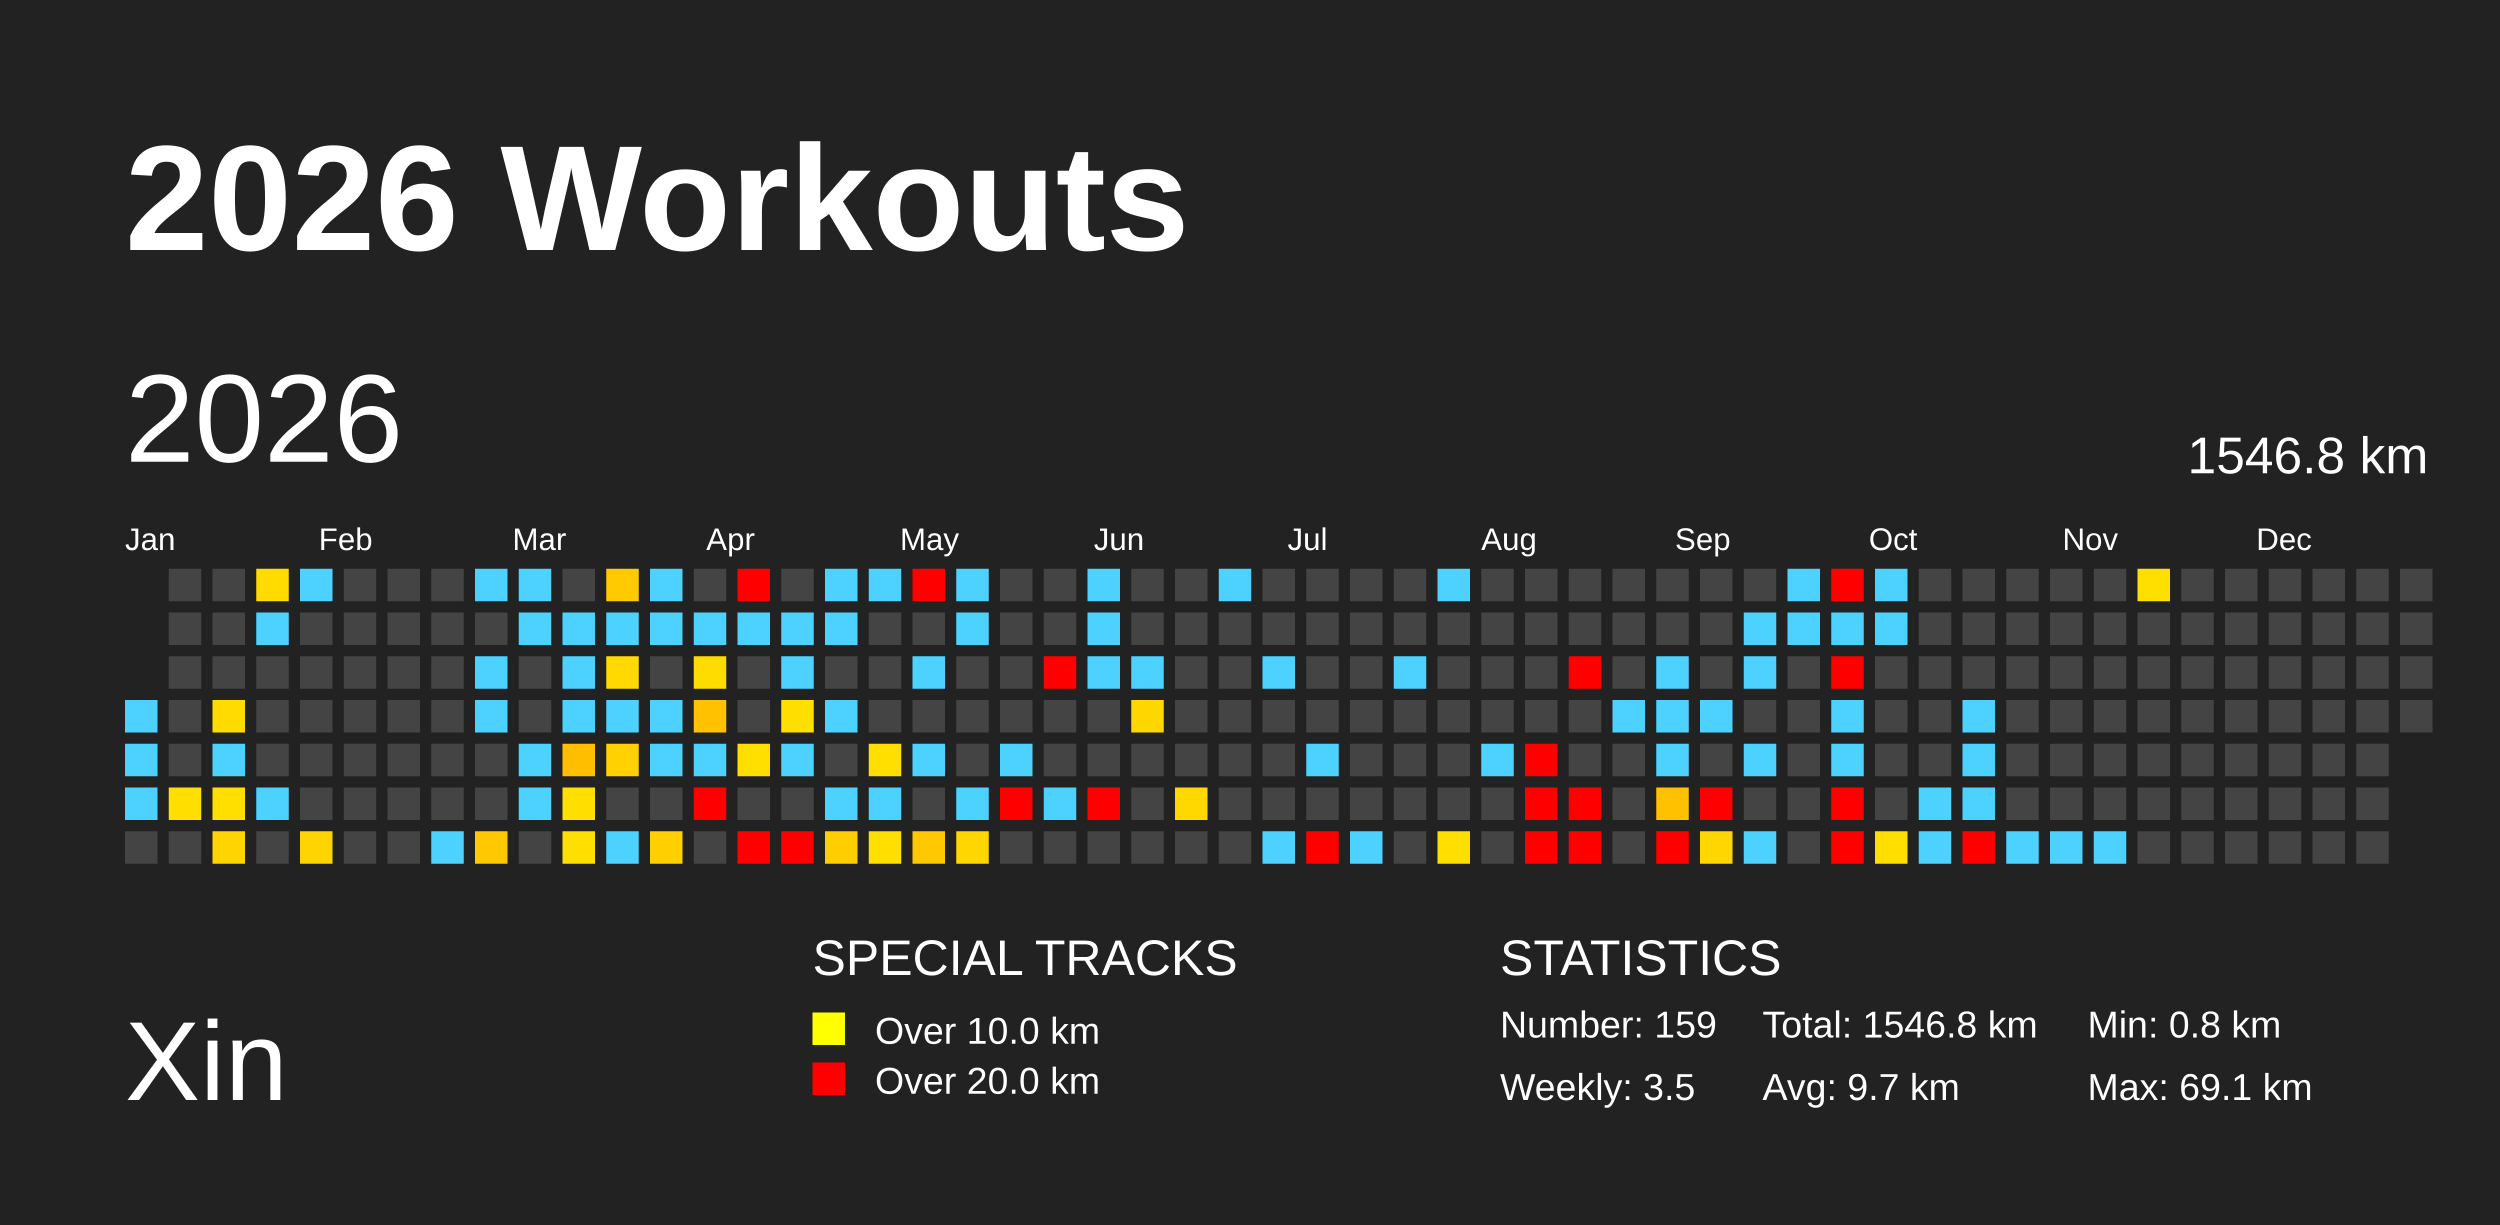
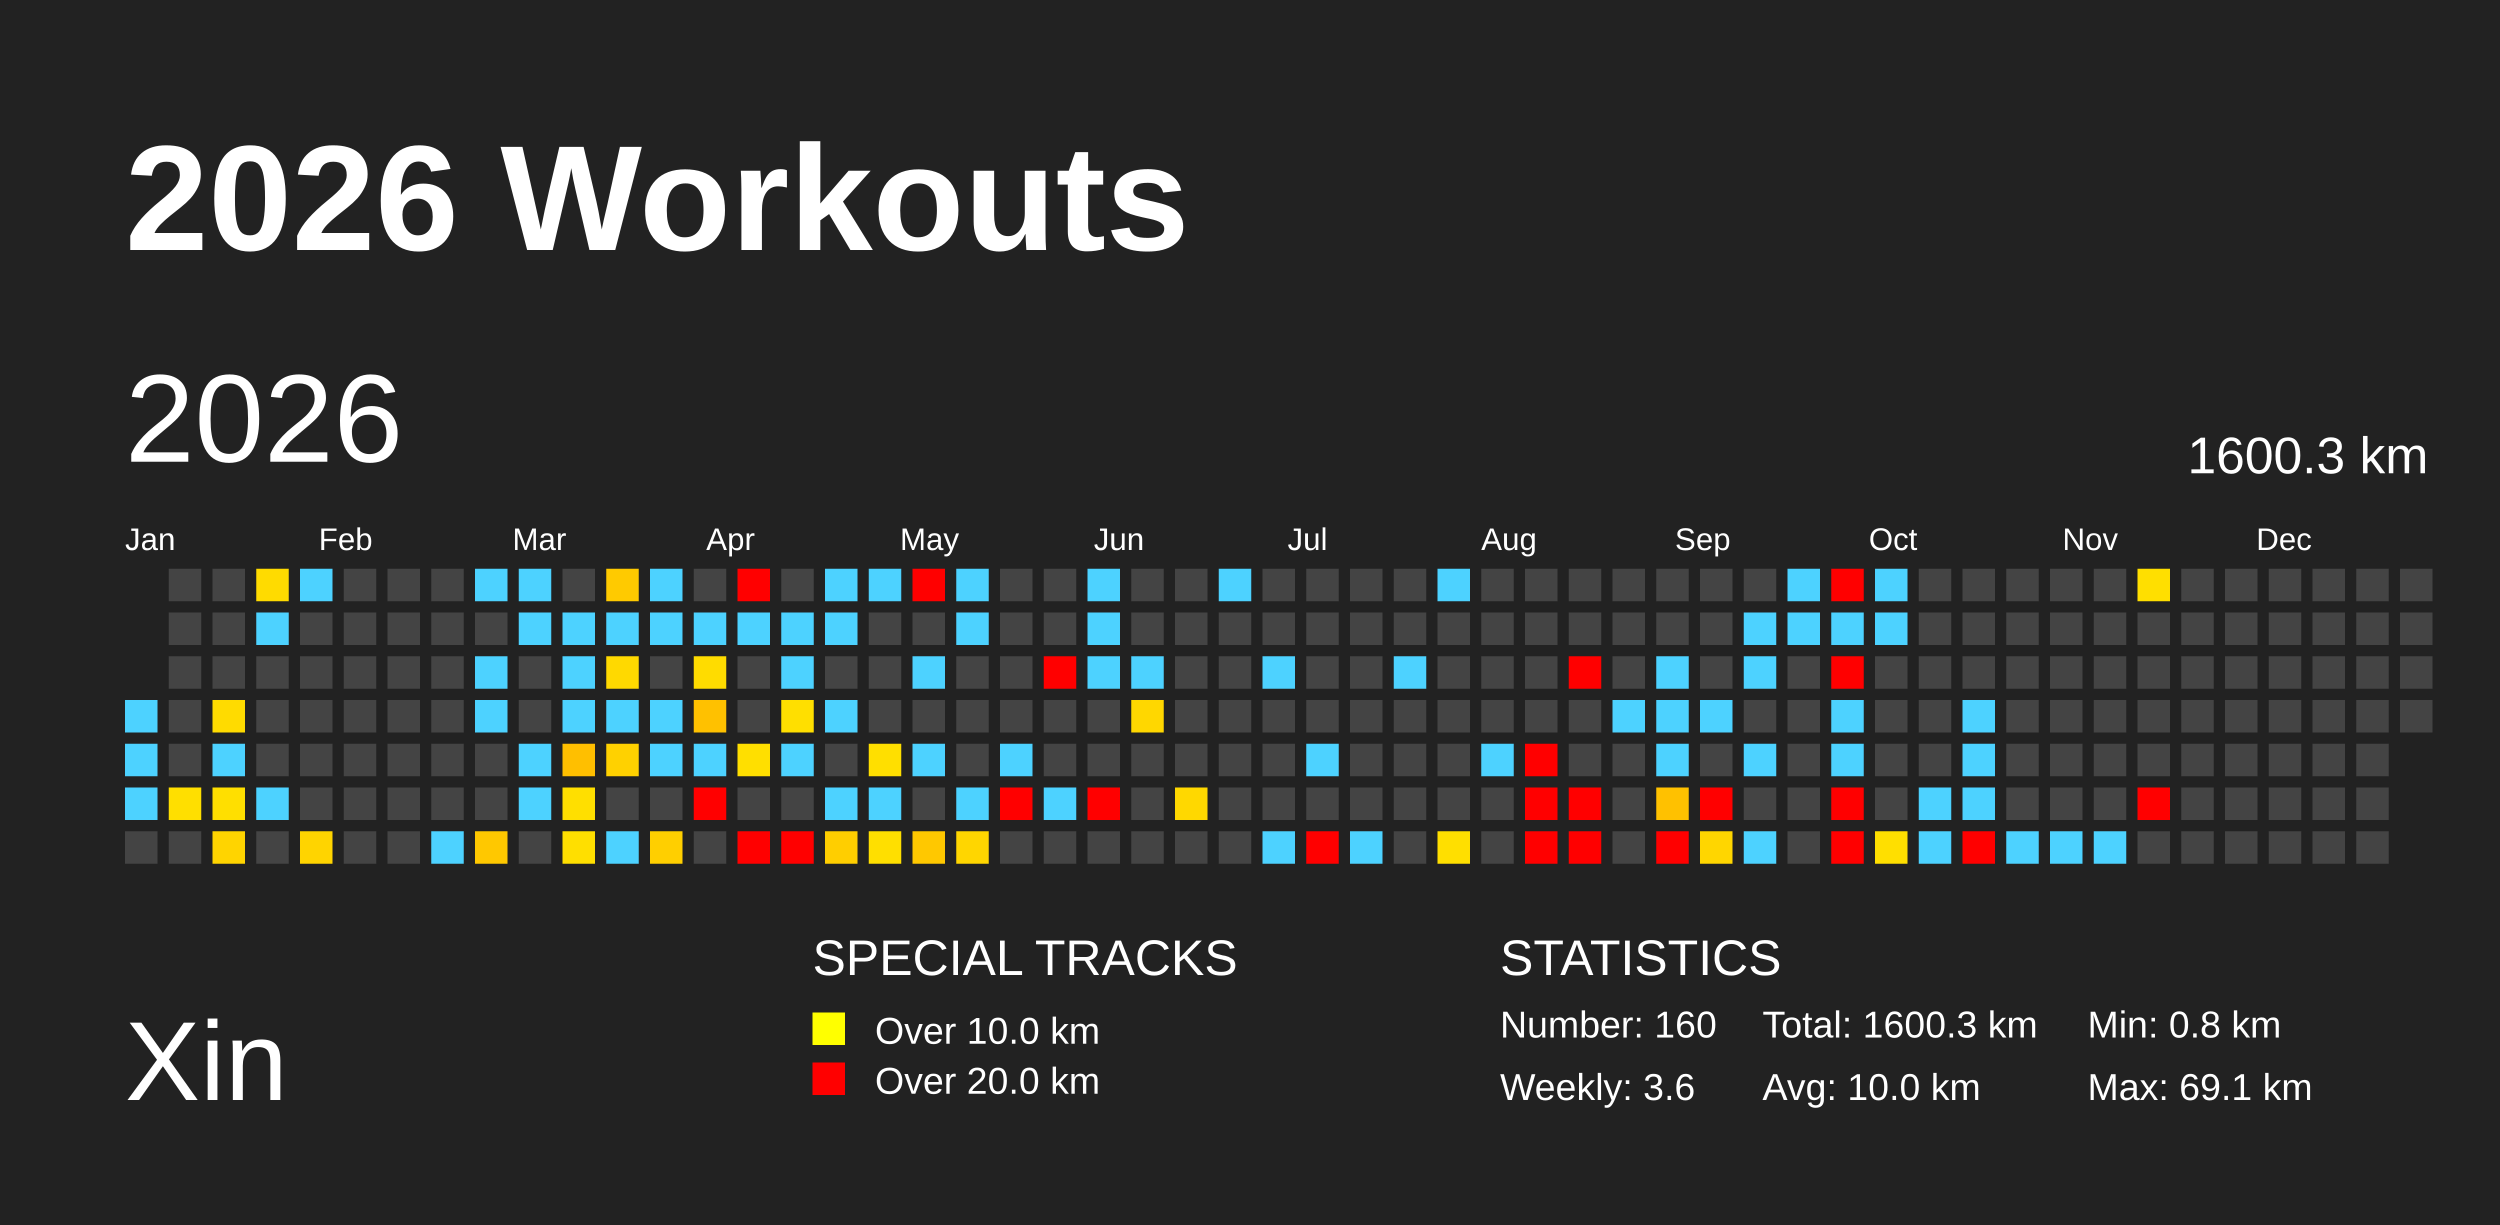
<svg xmlns="http://www.w3.org/2000/svg" baseProfile="full" height="98mm" version="1.1" viewBox="0,0,200,98" width="200mm">
  <defs />
  <rect fill="#222222" height="98" width="200" x="0" y="0" />
  <text fill="#FFFFFF" style="font-size:12px; font-family:Arial; font-weight:bold;" x="10" y="20">2026 Workouts</text>
  <text fill="#FFFFFF" style="font-size:9px; font-family:Arial" x="10" y="88">Xin</text>
  <text fill="#FFFFFF" style="font-size:4px; font-family:Arial" x="65" y="78">SPECIAL TRACKS</text>
  <rect fill="yellow" height="2.6" width="2.6" x="65" y="81" />
  <text fill="#FFFFFF" style="font-size:3px; font-family:Arial" x="70" y="83.5">Over 10.0 km</text>
  <rect fill="red" height="2.6" width="2.6" x="65" y="85" />
  <text fill="#FFFFFF" style="font-size:3px; font-family:Arial" x="70" y="87.5">Over 20.0 km</text>
  <text fill="#FFFFFF" style="font-size:4px; font-family:Arial" x="120" y="78">STATISTICS</text>
-   <text fill="#FFFFFF" style="font-size:3px; font-family:Arial" x="120" y="83">Number: 159</text>
-   <text fill="#FFFFFF" style="font-size:3px; font-family:Arial" x="120" y="88">Weekly: 3.5</text>
-   <text fill="#FFFFFF" style="font-size:3px; font-family:Arial" x="141" y="83">Total: 1546.8 km</text>
-   <text fill="#FFFFFF" style="font-size:3px; font-family:Arial" x="141" y="88">Avg: 9.7 km</text>
+   <text fill="#FFFFFF" style="font-size:3px; font-family:Arial" x="120" y="83">Number: 160</text>
+   <text fill="#FFFFFF" style="font-size:3px; font-family:Arial" x="120" y="88">Weekly: 3.6</text>
+   <text fill="#FFFFFF" style="font-size:3px; font-family:Arial" x="141" y="83">Total: 1600.3 km</text>
+   <text fill="#FFFFFF" style="font-size:3px; font-family:Arial" x="141" y="88">Avg: 10.0 km</text>
  <text fill="#FFFFFF" style="font-size:3px; font-family:Arial" x="167" y="83">Min: 0.8 km</text>
  <text fill="#FFFFFF" style="font-size:3px; font-family:Arial" x="167" y="88">Max: 69.1 km</text>
  <text dominant-baseline="hanging" fill="#FFFFFF" style="font-size:10.0px; font-family:Arial;" x="10" y="30">2026</text>
-   <text dominant-baseline="hanging" fill="#FFFFFF" style="font-size:4.125px; font-family:Arial;" x="175" y="35">1546.8 km</text>
+   <text dominant-baseline="hanging" fill="#FFFFFF" style="font-size:4.125px; font-family:Arial;" x="175" y="35">1600.3 km</text>
  <text fill="#FFFFFF" style="font-size:2.5px; font-family:Arial" x="10.0" y="44">Jan</text>
  <text fill="#FFFFFF" style="font-size:2.5px; font-family:Arial" x="25.5" y="44">Feb</text>
  <text fill="#FFFFFF" style="font-size:2.5px; font-family:Arial" x="41.0" y="44">Mar</text>
  <text fill="#FFFFFF" style="font-size:2.5px; font-family:Arial" x="56.5" y="44">Apr</text>
  <text fill="#FFFFFF" style="font-size:2.5px; font-family:Arial" x="72.0" y="44">May</text>
  <text fill="#FFFFFF" style="font-size:2.5px; font-family:Arial" x="87.5" y="44">Jun</text>
  <text fill="#FFFFFF" style="font-size:2.5px; font-family:Arial" x="103.0" y="44">Jul</text>
  <text fill="#FFFFFF" style="font-size:2.5px; font-family:Arial" x="118.5" y="44">Aug</text>
  <text fill="#FFFFFF" style="font-size:2.5px; font-family:Arial" x="134.0" y="44">Sep</text>
  <text fill="#FFFFFF" style="font-size:2.5px; font-family:Arial" x="149.5" y="44">Oct</text>
  <text fill="#FFFFFF" style="font-size:2.5px; font-family:Arial" x="165.0" y="44">Nov</text>
  <text fill="#FFFFFF" style="font-size:2.5px; font-family:Arial" x="180.5" y="44">Dec</text>
  <rect fill="#4dd2ff" height="2.6" width="2.6" x="10.0" y="56.0" />
  <rect fill="#4dd2ff" height="2.6" width="2.6" x="10.0" y="59.5" />
  <rect fill="#4dd2ff" height="2.6" width="2.6" x="10.0" y="63.0" />
  <rect fill="#444444" height="2.6" width="2.6" x="10.0" y="66.5" />
  <rect fill="#444444" height="2.6" width="2.6" x="13.5" y="45.5" />
  <rect fill="#444444" height="2.6" width="2.6" x="13.5" y="49.0" />
  <rect fill="#444444" height="2.6" width="2.6" x="13.5" y="52.5" />
  <rect fill="#444444" height="2.6" width="2.6" x="13.5" y="56.0" />
  <rect fill="#444444" height="2.6" width="2.6" x="13.5" y="59.5" />
  <rect fill="#ffdf00" height="2.6" width="2.6" x="13.5" y="63.0" />
  <rect fill="#444444" height="2.6" width="2.6" x="13.5" y="66.5" />
  <rect fill="#444444" height="2.6" width="2.6" x="17.0" y="45.5" />
  <rect fill="#444444" height="2.6" width="2.6" x="17.0" y="49.0" />
  <rect fill="#444444" height="2.6" width="2.6" x="17.0" y="52.5" />
  <rect fill="#ffdb00" height="2.6" width="2.6" x="17.0" y="56.0" />
  <rect fill="#4dd2ff" height="2.6" width="2.6" x="17.0" y="59.5" />
  <rect fill="#ffdf00" height="2.6" width="2.6" x="17.0" y="63.0" />
  <rect fill="#ffd400" height="2.6" width="2.6" x="17.0" y="66.5" />
  <rect fill="#ffdb00" height="2.6" width="2.6" x="20.5" y="45.5" />
  <rect fill="#4dd2ff" height="2.6" width="2.6" x="20.5" y="49.0" />
  <rect fill="#444444" height="2.6" width="2.6" x="20.5" y="52.5" />
  <rect fill="#444444" height="2.6" width="2.6" x="20.5" y="56.0" />
  <rect fill="#444444" height="2.6" width="2.6" x="20.5" y="59.5" />
  <rect fill="#4dd2ff" height="2.6" width="2.6" x="20.5" y="63.0" />
  <rect fill="#444444" height="2.6" width="2.6" x="20.5" y="66.5" />
  <rect fill="#4dd2ff" height="2.6" width="2.6" x="24.0" y="45.5" />
  <rect fill="#444444" height="2.6" width="2.6" x="24.0" y="49.0" />
  <rect fill="#444444" height="2.6" width="2.6" x="24.0" y="52.5" />
  <rect fill="#444444" height="2.6" width="2.6" x="24.0" y="56.0" />
  <rect fill="#444444" height="2.6" width="2.6" x="24.0" y="59.5" />
  <rect fill="#444444" height="2.6" width="2.6" x="24.0" y="63.0" />
  <rect fill="#ffd400" height="2.6" width="2.6" x="24.0" y="66.5" />
  <rect fill="#444444" height="2.6" width="2.6" x="27.5" y="45.5" />
  <rect fill="#444444" height="2.6" width="2.6" x="27.5" y="49.0" />
  <rect fill="#444444" height="2.6" width="2.6" x="27.5" y="52.5" />
  <rect fill="#444444" height="2.6" width="2.6" x="27.5" y="56.0" />
  <rect fill="#444444" height="2.6" width="2.6" x="27.5" y="59.5" />
  <rect fill="#444444" height="2.6" width="2.6" x="27.5" y="63.0" />
  <rect fill="#444444" height="2.6" width="2.6" x="27.5" y="66.5" />
  <rect fill="#444444" height="2.6" width="2.6" x="31.0" y="45.5" />
  <rect fill="#444444" height="2.6" width="2.6" x="31.0" y="49.0" />
  <rect fill="#444444" height="2.6" width="2.6" x="31.0" y="52.5" />
  <rect fill="#444444" height="2.6" width="2.6" x="31.0" y="56.0" />
  <rect fill="#444444" height="2.6" width="2.6" x="31.0" y="59.5" />
  <rect fill="#444444" height="2.6" width="2.6" x="31.0" y="63.0" />
  <rect fill="#444444" height="2.6" width="2.6" x="31.0" y="66.5" />
  <rect fill="#444444" height="2.6" width="2.6" x="34.5" y="45.5" />
  <rect fill="#444444" height="2.6" width="2.6" x="34.5" y="49.0" />
  <rect fill="#444444" height="2.6" width="2.6" x="34.5" y="52.5" />
  <rect fill="#444444" height="2.6" width="2.6" x="34.5" y="56.0" />
  <rect fill="#444444" height="2.6" width="2.6" x="34.5" y="59.5" />
  <rect fill="#444444" height="2.6" width="2.6" x="34.5" y="63.0" />
  <rect fill="#4dd2ff" height="2.6" width="2.6" x="34.5" y="66.5" />
  <rect fill="#4dd2ff" height="2.6" width="2.6" x="38.0" y="45.5" />
  <rect fill="#444444" height="2.6" width="2.6" x="38.0" y="49.0" />
  <rect fill="#4dd2ff" height="2.6" width="2.6" x="38.0" y="52.5" />
  <rect fill="#4dd2ff" height="2.6" width="2.6" x="38.0" y="56.0" />
  <rect fill="#444444" height="2.6" width="2.6" x="38.0" y="59.5" />
  <rect fill="#444444" height="2.6" width="2.6" x="38.0" y="63.0" />
  <rect fill="#ffc800" height="2.6" width="2.6" x="38.0" y="66.5" />
  <rect fill="#4dd2ff" height="2.6" width="2.6" x="41.5" y="45.5" />
  <rect fill="#4dd2ff" height="2.6" width="2.6" x="41.5" y="49.0" />
  <rect fill="#444444" height="2.6" width="2.6" x="41.5" y="52.5" />
  <rect fill="#444444" height="2.6" width="2.6" x="41.5" y="56.0" />
  <rect fill="#4dd2ff" height="2.6" width="2.6" x="41.5" y="59.5" />
  <rect fill="#4dd2ff" height="2.6" width="2.6" x="41.5" y="63.0" />
  <rect fill="#444444" height="2.6" width="2.6" x="41.5" y="66.5" />
  <rect fill="#444444" height="2.6" width="2.6" x="45.0" y="45.5" />
  <rect fill="#4dd2ff" height="2.6" width="2.6" x="45.0" y="49.0" />
  <rect fill="#4dd2ff" height="2.6" width="2.6" x="45.0" y="52.5" />
  <rect fill="#4dd2ff" height="2.6" width="2.6" x="45.0" y="56.0" />
  <rect fill="#ffbf00" height="2.6" width="2.6" x="45.0" y="59.5" />
  <rect fill="#ffdf00" height="2.6" width="2.6" x="45.0" y="63.0" />
  <rect fill="#ffdf00" height="2.6" width="2.6" x="45.0" y="66.5" />
  <rect fill="#ffca00" height="2.6" width="2.6" x="48.5" y="45.5" />
  <rect fill="#4dd2ff" height="2.6" width="2.6" x="48.5" y="49.0" />
  <rect fill="#ffd900" height="2.6" width="2.6" x="48.5" y="52.5" />
  <rect fill="#4dd2ff" height="2.6" width="2.6" x="48.5" y="56.0" />
  <rect fill="#ffd100" height="2.6" width="2.6" x="48.5" y="59.5" />
  <rect fill="#444444" height="2.6" width="2.6" x="48.5" y="63.0" />
  <rect fill="#4dd2ff" height="2.6" width="2.6" x="48.5" y="66.5" />
  <rect fill="#4dd2ff" height="2.6" width="2.6" x="52.0" y="45.5" />
  <rect fill="#4dd2ff" height="2.6" width="2.6" x="52.0" y="49.0" />
  <rect fill="#444444" height="2.6" width="2.6" x="52.0" y="52.5" />
  <rect fill="#4dd2ff" height="2.6" width="2.6" x="52.0" y="56.0" />
  <rect fill="#4dd2ff" height="2.6" width="2.6" x="52.0" y="59.5" />
  <rect fill="#444444" height="2.6" width="2.6" x="52.0" y="63.0" />
  <rect fill="#ffcf00" height="2.6" width="2.6" x="52.0" y="66.5" />
  <rect fill="#444444" height="2.6" width="2.6" x="55.5" y="45.5" />
  <rect fill="#4dd2ff" height="2.6" width="2.6" x="55.5" y="49.0" />
  <rect fill="#ffdc00" height="2.6" width="2.6" x="55.5" y="52.5" />
  <rect fill="#ffc100" height="2.6" width="2.6" x="55.5" y="56.0" />
  <rect fill="#4dd2ff" height="2.6" width="2.6" x="55.5" y="59.5" />
  <rect fill="red" height="2.6" width="2.6" x="55.5" y="63.0" />
  <rect fill="#444444" height="2.6" width="2.6" x="55.5" y="66.5" />
  <rect fill="red" height="2.6" width="2.6" x="59.0" y="45.5" />
  <rect fill="#4dd2ff" height="2.6" width="2.6" x="59.0" y="49.0" />
  <rect fill="#444444" height="2.6" width="2.6" x="59.0" y="52.5" />
  <rect fill="#444444" height="2.6" width="2.6" x="59.0" y="56.0" />
  <rect fill="#ffdf00" height="2.6" width="2.6" x="59.0" y="59.5" />
  <rect fill="#444444" height="2.6" width="2.6" x="59.0" y="63.0" />
  <rect fill="red" height="2.6" width="2.6" x="59.0" y="66.5" />
  <rect fill="#444444" height="2.6" width="2.6" x="62.5" y="45.5" />
  <rect fill="#4dd2ff" height="2.6" width="2.6" x="62.5" y="49.0" />
  <rect fill="#4dd2ff" height="2.6" width="2.6" x="62.5" y="52.5" />
  <rect fill="#ffdf00" height="2.6" width="2.6" x="62.5" y="56.0" />
  <rect fill="#4dd2ff" height="2.6" width="2.6" x="62.5" y="59.5" />
  <rect fill="#444444" height="2.6" width="2.6" x="62.5" y="63.0" />
  <rect fill="red" height="2.6" width="2.6" x="62.5" y="66.5" />
  <rect fill="#4dd2ff" height="2.6" width="2.6" x="66.0" y="45.5" />
  <rect fill="#4dd2ff" height="2.6" width="2.6" x="66.0" y="49.0" />
  <rect fill="#444444" height="2.6" width="2.6" x="66.0" y="52.5" />
  <rect fill="#4dd2ff" height="2.6" width="2.6" x="66.0" y="56.0" />
  <rect fill="#444444" height="2.6" width="2.6" x="66.0" y="59.5" />
  <rect fill="#4dd2ff" height="2.6" width="2.6" x="66.0" y="63.0" />
  <rect fill="#ffce00" height="2.6" width="2.6" x="66.0" y="66.5" />
  <rect fill="#4dd2ff" height="2.6" width="2.6" x="69.5" y="45.5" />
  <rect fill="#444444" height="2.6" width="2.6" x="69.5" y="49.0" />
  <rect fill="#444444" height="2.6" width="2.6" x="69.5" y="52.5" />
  <rect fill="#444444" height="2.6" width="2.6" x="69.5" y="56.0" />
  <rect fill="#ffdf00" height="2.6" width="2.6" x="69.5" y="59.5" />
  <rect fill="#4dd2ff" height="2.6" width="2.6" x="69.5" y="63.0" />
  <rect fill="#ffdf00" height="2.6" width="2.6" x="69.5" y="66.5" />
  <rect fill="red" height="2.6" width="2.6" x="73.0" y="45.5" />
  <rect fill="#444444" height="2.6" width="2.6" x="73.0" y="49.0" />
  <rect fill="#4dd2ff" height="2.6" width="2.6" x="73.0" y="52.5" />
  <rect fill="#444444" height="2.6" width="2.6" x="73.0" y="56.0" />
  <rect fill="#4dd2ff" height="2.6" width="2.6" x="73.0" y="59.5" />
  <rect fill="#444444" height="2.6" width="2.6" x="73.0" y="63.0" />
  <rect fill="#ffc800" height="2.6" width="2.6" x="73.0" y="66.5" />
  <rect fill="#4dd2ff" height="2.6" width="2.6" x="76.5" y="45.5" />
  <rect fill="#4dd2ff" height="2.6" width="2.6" x="76.5" y="49.0" />
  <rect fill="#444444" height="2.6" width="2.6" x="76.5" y="52.5" />
  <rect fill="#444444" height="2.6" width="2.6" x="76.5" y="56.0" />
  <rect fill="#444444" height="2.6" width="2.6" x="76.5" y="59.5" />
  <rect fill="#4dd2ff" height="2.6" width="2.6" x="76.5" y="63.0" />
  <rect fill="#ffd600" height="2.6" width="2.6" x="76.5" y="66.5" />
  <rect fill="#444444" height="2.6" width="2.6" x="80.0" y="45.5" />
  <rect fill="#444444" height="2.6" width="2.6" x="80.0" y="49.0" />
  <rect fill="#444444" height="2.6" width="2.6" x="80.0" y="52.5" />
  <rect fill="#444444" height="2.6" width="2.6" x="80.0" y="56.0" />
  <rect fill="#4dd2ff" height="2.6" width="2.6" x="80.0" y="59.5" />
  <rect fill="red" height="2.6" width="2.6" x="80.0" y="63.0" />
  <rect fill="#444444" height="2.6" width="2.6" x="80.0" y="66.5" />
  <rect fill="#444444" height="2.6" width="2.6" x="83.5" y="45.5" />
  <rect fill="#444444" height="2.6" width="2.6" x="83.5" y="49.0" />
  <rect fill="red" height="2.6" width="2.6" x="83.5" y="52.5" />
  <rect fill="#444444" height="2.6" width="2.6" x="83.5" y="56.0" />
  <rect fill="#444444" height="2.6" width="2.6" x="83.5" y="59.5" />
  <rect fill="#4dd2ff" height="2.6" width="2.6" x="83.5" y="63.0" />
  <rect fill="#444444" height="2.6" width="2.6" x="83.5" y="66.5" />
  <rect fill="#4dd2ff" height="2.6" width="2.6" x="87.0" y="45.5" />
  <rect fill="#4dd2ff" height="2.6" width="2.6" x="87.0" y="49.0" />
  <rect fill="#4dd2ff" height="2.6" width="2.6" x="87.0" y="52.5" />
  <rect fill="#444444" height="2.6" width="2.6" x="87.0" y="56.0" />
  <rect fill="#444444" height="2.6" width="2.6" x="87.0" y="59.5" />
  <rect fill="red" height="2.6" width="2.6" x="87.0" y="63.0" />
  <rect fill="#444444" height="2.6" width="2.6" x="87.0" y="66.5" />
  <rect fill="#444444" height="2.6" width="2.6" x="90.5" y="45.5" />
  <rect fill="#444444" height="2.6" width="2.6" x="90.5" y="49.0" />
  <rect fill="#4dd2ff" height="2.6" width="2.6" x="90.5" y="52.5" />
  <rect fill="#ffd700" height="2.6" width="2.6" x="90.5" y="56.0" />
  <rect fill="#444444" height="2.6" width="2.6" x="90.5" y="59.5" />
  <rect fill="#444444" height="2.6" width="2.6" x="90.5" y="63.0" />
  <rect fill="#444444" height="2.6" width="2.6" x="90.5" y="66.5" />
  <rect fill="#444444" height="2.6" width="2.6" x="94.0" y="45.5" />
  <rect fill="#444444" height="2.6" width="2.6" x="94.0" y="49.0" />
  <rect fill="#444444" height="2.6" width="2.6" x="94.0" y="52.5" />
  <rect fill="#444444" height="2.6" width="2.6" x="94.0" y="56.0" />
  <rect fill="#444444" height="2.6" width="2.6" x="94.0" y="59.5" />
  <rect fill="#ffd800" height="2.6" width="2.6" x="94.0" y="63.0" />
  <rect fill="#444444" height="2.6" width="2.6" x="94.0" y="66.5" />
  <rect fill="#4dd2ff" height="2.6" width="2.6" x="97.5" y="45.5" />
  <rect fill="#444444" height="2.6" width="2.6" x="97.5" y="49.0" />
  <rect fill="#444444" height="2.6" width="2.6" x="97.5" y="52.5" />
  <rect fill="#444444" height="2.6" width="2.6" x="97.5" y="56.0" />
  <rect fill="#444444" height="2.6" width="2.6" x="97.5" y="59.5" />
  <rect fill="#444444" height="2.6" width="2.6" x="97.5" y="63.0" />
  <rect fill="#444444" height="2.6" width="2.6" x="97.5" y="66.5" />
  <rect fill="#444444" height="2.6" width="2.6" x="101.0" y="45.5" />
  <rect fill="#444444" height="2.6" width="2.6" x="101.0" y="49.0" />
  <rect fill="#4dd2ff" height="2.6" width="2.6" x="101.0" y="52.5" />
  <rect fill="#444444" height="2.6" width="2.6" x="101.0" y="56.0" />
  <rect fill="#444444" height="2.6" width="2.6" x="101.0" y="59.5" />
  <rect fill="#444444" height="2.6" width="2.6" x="101.0" y="63.0" />
  <rect fill="#4dd2ff" height="2.6" width="2.6" x="101.0" y="66.5" />
  <rect fill="#444444" height="2.6" width="2.6" x="104.5" y="45.5" />
  <rect fill="#444444" height="2.6" width="2.6" x="104.5" y="49.0" />
  <rect fill="#444444" height="2.6" width="2.6" x="104.5" y="52.5" />
  <rect fill="#444444" height="2.6" width="2.6" x="104.5" y="56.0" />
  <rect fill="#4dd2ff" height="2.6" width="2.6" x="104.5" y="59.5" />
  <rect fill="#444444" height="2.6" width="2.6" x="104.5" y="63.0" />
  <rect fill="red" height="2.6" width="2.6" x="104.5" y="66.5" />
  <rect fill="#444444" height="2.6" width="2.6" x="108.0" y="45.5" />
  <rect fill="#444444" height="2.6" width="2.6" x="108.0" y="49.0" />
  <rect fill="#444444" height="2.6" width="2.6" x="108.0" y="52.5" />
  <rect fill="#444444" height="2.6" width="2.6" x="108.0" y="56.0" />
  <rect fill="#444444" height="2.6" width="2.6" x="108.0" y="59.5" />
  <rect fill="#444444" height="2.6" width="2.6" x="108.0" y="63.0" />
  <rect fill="#4dd2ff" height="2.6" width="2.6" x="108.0" y="66.5" />
  <rect fill="#444444" height="2.6" width="2.6" x="111.5" y="45.5" />
  <rect fill="#444444" height="2.6" width="2.6" x="111.5" y="49.0" />
  <rect fill="#4dd2ff" height="2.6" width="2.6" x="111.5" y="52.5" />
  <rect fill="#444444" height="2.6" width="2.6" x="111.5" y="56.0" />
  <rect fill="#444444" height="2.6" width="2.6" x="111.5" y="59.5" />
  <rect fill="#444444" height="2.6" width="2.6" x="111.5" y="63.0" />
  <rect fill="#444444" height="2.6" width="2.6" x="111.5" y="66.5" />
  <rect fill="#4dd2ff" height="2.6" width="2.6" x="115.0" y="45.5" />
  <rect fill="#444444" height="2.6" width="2.6" x="115.0" y="49.0" />
  <rect fill="#444444" height="2.6" width="2.6" x="115.0" y="52.5" />
  <rect fill="#444444" height="2.6" width="2.6" x="115.0" y="56.0" />
  <rect fill="#444444" height="2.6" width="2.6" x="115.0" y="59.5" />
  <rect fill="#444444" height="2.6" width="2.6" x="115.0" y="63.0" />
  <rect fill="#ffdf00" height="2.6" width="2.6" x="115.0" y="66.5" />
  <rect fill="#444444" height="2.6" width="2.6" x="118.5" y="45.5" />
  <rect fill="#444444" height="2.6" width="2.6" x="118.5" y="49.0" />
  <rect fill="#444444" height="2.6" width="2.6" x="118.5" y="52.5" />
  <rect fill="#444444" height="2.6" width="2.6" x="118.5" y="56.0" />
  <rect fill="#4dd2ff" height="2.6" width="2.6" x="118.5" y="59.5" />
  <rect fill="#444444" height="2.6" width="2.6" x="118.5" y="63.0" />
  <rect fill="#444444" height="2.6" width="2.6" x="118.5" y="66.5" />
  <rect fill="#444444" height="2.6" width="2.6" x="122.0" y="45.5" />
  <rect fill="#444444" height="2.6" width="2.6" x="122.0" y="49.0" />
  <rect fill="#444444" height="2.6" width="2.6" x="122.0" y="52.5" />
  <rect fill="#444444" height="2.6" width="2.6" x="122.0" y="56.0" />
  <rect fill="red" height="2.6" width="2.6" x="122.0" y="59.5" />
  <rect fill="red" height="2.6" width="2.6" x="122.0" y="63.0" />
  <rect fill="red" height="2.6" width="2.6" x="122.0" y="66.5" />
  <rect fill="#444444" height="2.6" width="2.6" x="125.5" y="45.5" />
  <rect fill="#444444" height="2.6" width="2.6" x="125.5" y="49.0" />
  <rect fill="red" height="2.6" width="2.6" x="125.5" y="52.5" />
  <rect fill="#444444" height="2.6" width="2.6" x="125.5" y="56.0" />
  <rect fill="#444444" height="2.6" width="2.6" x="125.5" y="59.5" />
  <rect fill="red" height="2.6" width="2.6" x="125.5" y="63.0" />
  <rect fill="red" height="2.6" width="2.6" x="125.5" y="66.5" />
  <rect fill="#444444" height="2.6" width="2.6" x="129.0" y="45.5" />
  <rect fill="#444444" height="2.6" width="2.6" x="129.0" y="49.0" />
  <rect fill="#444444" height="2.6" width="2.6" x="129.0" y="52.5" />
  <rect fill="#4dd2ff" height="2.6" width="2.6" x="129.0" y="56.0" />
  <rect fill="#444444" height="2.6" width="2.6" x="129.0" y="59.5" />
  <rect fill="#444444" height="2.6" width="2.6" x="129.0" y="63.0" />
  <rect fill="#444444" height="2.6" width="2.6" x="129.0" y="66.5" />
  <rect fill="#444444" height="2.6" width="2.6" x="132.5" y="45.5" />
  <rect fill="#444444" height="2.6" width="2.6" x="132.5" y="49.0" />
  <rect fill="#4dd2ff" height="2.6" width="2.6" x="132.5" y="52.5" />
  <rect fill="#4dd2ff" height="2.6" width="2.6" x="132.5" y="56.0" />
  <rect fill="#4dd2ff" height="2.6" width="2.6" x="132.5" y="59.5" />
  <rect fill="#ffc100" height="2.6" width="2.6" x="132.5" y="63.0" />
  <rect fill="red" height="2.6" width="2.6" x="132.5" y="66.5" />
  <rect fill="#444444" height="2.6" width="2.6" x="136.0" y="45.5" />
  <rect fill="#444444" height="2.6" width="2.6" x="136.0" y="49.0" />
  <rect fill="#444444" height="2.6" width="2.6" x="136.0" y="52.5" />
  <rect fill="#4dd2ff" height="2.6" width="2.6" x="136.0" y="56.0" />
  <rect fill="#444444" height="2.6" width="2.6" x="136.0" y="59.5" />
  <rect fill="red" height="2.6" width="2.6" x="136.0" y="63.0" />
  <rect fill="#ffd600" height="2.6" width="2.6" x="136.0" y="66.5" />
  <rect fill="#444444" height="2.6" width="2.6" x="139.5" y="45.5" />
  <rect fill="#4dd2ff" height="2.6" width="2.6" x="139.5" y="49.0" />
  <rect fill="#4dd2ff" height="2.6" width="2.6" x="139.5" y="52.5" />
  <rect fill="#444444" height="2.6" width="2.6" x="139.5" y="56.0" />
  <rect fill="#4dd2ff" height="2.6" width="2.6" x="139.5" y="59.5" />
  <rect fill="#444444" height="2.6" width="2.6" x="139.5" y="63.0" />
  <rect fill="#4dd2ff" height="2.6" width="2.6" x="139.5" y="66.5" />
  <rect fill="#4dd2ff" height="2.6" width="2.6" x="143.0" y="45.5" />
  <rect fill="#4dd2ff" height="2.6" width="2.6" x="143.0" y="49.0" />
  <rect fill="#444444" height="2.6" width="2.6" x="143.0" y="52.5" />
  <rect fill="#444444" height="2.6" width="2.6" x="143.0" y="56.0" />
  <rect fill="#444444" height="2.6" width="2.6" x="143.0" y="59.5" />
  <rect fill="#444444" height="2.6" width="2.6" x="143.0" y="63.0" />
  <rect fill="#444444" height="2.6" width="2.6" x="143.0" y="66.5" />
  <rect fill="red" height="2.6" width="2.6" x="146.5" y="45.5" />
  <rect fill="#4dd2ff" height="2.6" width="2.6" x="146.5" y="49.0" />
  <rect fill="red" height="2.6" width="2.6" x="146.5" y="52.5" />
  <rect fill="#4dd2ff" height="2.6" width="2.6" x="146.5" y="56.0" />
  <rect fill="#4dd2ff" height="2.6" width="2.6" x="146.5" y="59.5" />
  <rect fill="red" height="2.6" width="2.6" x="146.5" y="63.0" />
  <rect fill="red" height="2.6" width="2.6" x="146.5" y="66.5" />
  <rect fill="#4dd2ff" height="2.6" width="2.6" x="150.0" y="45.5" />
  <rect fill="#4dd2ff" height="2.6" width="2.6" x="150.0" y="49.0" />
  <rect fill="#444444" height="2.6" width="2.6" x="150.0" y="52.5" />
  <rect fill="#444444" height="2.6" width="2.6" x="150.0" y="56.0" />
  <rect fill="#444444" height="2.6" width="2.6" x="150.0" y="59.5" />
  <rect fill="#444444" height="2.6" width="2.6" x="150.0" y="63.0" />
  <rect fill="#ffdf00" height="2.6" width="2.6" x="150.0" y="66.5" />
  <rect fill="#444444" height="2.6" width="2.6" x="153.5" y="45.5" />
  <rect fill="#444444" height="2.6" width="2.6" x="153.5" y="49.0" />
  <rect fill="#444444" height="2.6" width="2.6" x="153.5" y="52.5" />
  <rect fill="#444444" height="2.6" width="2.6" x="153.5" y="56.0" />
  <rect fill="#444444" height="2.6" width="2.6" x="153.5" y="59.5" />
  <rect fill="#4dd2ff" height="2.6" width="2.6" x="153.5" y="63.0" />
  <rect fill="#4dd2ff" height="2.6" width="2.6" x="153.5" y="66.5" />
  <rect fill="#444444" height="2.6" width="2.6" x="157.0" y="45.5" />
  <rect fill="#444444" height="2.6" width="2.6" x="157.0" y="49.0" />
  <rect fill="#444444" height="2.6" width="2.6" x="157.0" y="52.5" />
  <rect fill="#4dd2ff" height="2.6" width="2.6" x="157.0" y="56.0" />
  <rect fill="#4dd2ff" height="2.6" width="2.6" x="157.0" y="59.5" />
  <rect fill="#4dd2ff" height="2.6" width="2.6" x="157.0" y="63.0" />
  <rect fill="red" height="2.6" width="2.6" x="157.0" y="66.5" />
  <rect fill="#444444" height="2.6" width="2.6" x="160.5" y="45.5" />
  <rect fill="#444444" height="2.6" width="2.6" x="160.5" y="49.0" />
  <rect fill="#444444" height="2.6" width="2.6" x="160.5" y="52.5" />
  <rect fill="#444444" height="2.6" width="2.6" x="160.5" y="56.0" />
  <rect fill="#444444" height="2.6" width="2.6" x="160.5" y="59.5" />
  <rect fill="#444444" height="2.6" width="2.6" x="160.5" y="63.0" />
  <rect fill="#4dd2ff" height="2.6" width="2.6" x="160.5" y="66.5" />
  <rect fill="#444444" height="2.6" width="2.6" x="164.0" y="45.5" />
  <rect fill="#444444" height="2.6" width="2.6" x="164.0" y="49.0" />
  <rect fill="#444444" height="2.6" width="2.6" x="164.0" y="52.5" />
  <rect fill="#444444" height="2.6" width="2.6" x="164.0" y="56.0" />
  <rect fill="#444444" height="2.6" width="2.6" x="164.0" y="59.5" />
  <rect fill="#444444" height="2.6" width="2.6" x="164.0" y="63.0" />
  <rect fill="#4dd2ff" height="2.6" width="2.6" x="164.0" y="66.5" />
  <rect fill="#444444" height="2.6" width="2.6" x="167.5" y="45.5" />
  <rect fill="#444444" height="2.6" width="2.6" x="167.5" y="49.0" />
  <rect fill="#444444" height="2.6" width="2.6" x="167.5" y="52.5" />
  <rect fill="#444444" height="2.6" width="2.6" x="167.5" y="56.0" />
  <rect fill="#444444" height="2.6" width="2.6" x="167.5" y="59.5" />
  <rect fill="#444444" height="2.6" width="2.6" x="167.5" y="63.0" />
  <rect fill="#4dd2ff" height="2.6" width="2.6" x="167.5" y="66.5" />
  <rect fill="#ffdf00" height="2.6" width="2.6" x="171.0" y="45.5" />
  <rect fill="#444444" height="2.6" width="2.6" x="171.0" y="49.0" />
  <rect fill="#444444" height="2.6" width="2.6" x="171.0" y="52.5" />
  <rect fill="#444444" height="2.6" width="2.6" x="171.0" y="56.0" />
  <rect fill="#444444" height="2.6" width="2.6" x="171.0" y="59.5" />
-   <rect fill="#444444" height="2.6" width="2.6" x="171.0" y="63.0" />
+   <rect fill="red" height="2.6" width="2.6" x="171.0" y="63.0" />
  <rect fill="#444444" height="2.6" width="2.6" x="171.0" y="66.5" />
  <rect fill="#444444" height="2.6" width="2.6" x="174.5" y="45.5" />
  <rect fill="#444444" height="2.6" width="2.6" x="174.5" y="49.0" />
  <rect fill="#444444" height="2.6" width="2.6" x="174.5" y="52.5" />
  <rect fill="#444444" height="2.6" width="2.6" x="174.5" y="56.0" />
  <rect fill="#444444" height="2.6" width="2.6" x="174.5" y="59.5" />
  <rect fill="#444444" height="2.6" width="2.6" x="174.5" y="63.0" />
  <rect fill="#444444" height="2.6" width="2.6" x="174.5" y="66.5" />
  <rect fill="#444444" height="2.6" width="2.6" x="178.0" y="45.5" />
  <rect fill="#444444" height="2.6" width="2.6" x="178.0" y="49.0" />
  <rect fill="#444444" height="2.6" width="2.6" x="178.0" y="52.5" />
  <rect fill="#444444" height="2.6" width="2.6" x="178.0" y="56.0" />
  <rect fill="#444444" height="2.6" width="2.6" x="178.0" y="59.5" />
  <rect fill="#444444" height="2.6" width="2.6" x="178.0" y="63.0" />
  <rect fill="#444444" height="2.6" width="2.6" x="178.0" y="66.5" />
  <rect fill="#444444" height="2.6" width="2.6" x="181.5" y="45.5" />
  <rect fill="#444444" height="2.6" width="2.6" x="181.5" y="49.0" />
  <rect fill="#444444" height="2.6" width="2.6" x="181.5" y="52.5" />
  <rect fill="#444444" height="2.6" width="2.6" x="181.5" y="56.0" />
  <rect fill="#444444" height="2.6" width="2.6" x="181.5" y="59.5" />
  <rect fill="#444444" height="2.6" width="2.6" x="181.5" y="63.0" />
  <rect fill="#444444" height="2.6" width="2.6" x="181.5" y="66.5" />
  <rect fill="#444444" height="2.6" width="2.6" x="185.0" y="45.5" />
  <rect fill="#444444" height="2.6" width="2.6" x="185.0" y="49.0" />
  <rect fill="#444444" height="2.6" width="2.6" x="185.0" y="52.5" />
  <rect fill="#444444" height="2.6" width="2.6" x="185.0" y="56.0" />
  <rect fill="#444444" height="2.6" width="2.6" x="185.0" y="59.5" />
  <rect fill="#444444" height="2.6" width="2.6" x="185.0" y="63.0" />
  <rect fill="#444444" height="2.6" width="2.6" x="185.0" y="66.5" />
  <rect fill="#444444" height="2.6" width="2.6" x="188.5" y="45.5" />
  <rect fill="#444444" height="2.6" width="2.6" x="188.5" y="49.0" />
  <rect fill="#444444" height="2.6" width="2.6" x="188.5" y="52.5" />
  <rect fill="#444444" height="2.6" width="2.6" x="188.5" y="56.0" />
  <rect fill="#444444" height="2.6" width="2.6" x="188.5" y="59.5" />
  <rect fill="#444444" height="2.6" width="2.6" x="188.5" y="63.0" />
  <rect fill="#444444" height="2.6" width="2.6" x="188.5" y="66.5" />
  <rect fill="#444444" height="2.6" width="2.6" x="192.0" y="45.5" />
  <rect fill="#444444" height="2.6" width="2.6" x="192.0" y="49.0" />
  <rect fill="#444444" height="2.6" width="2.6" x="192.0" y="52.5" />
  <rect fill="#444444" height="2.6" width="2.6" x="192.0" y="56.0" />
</svg>
